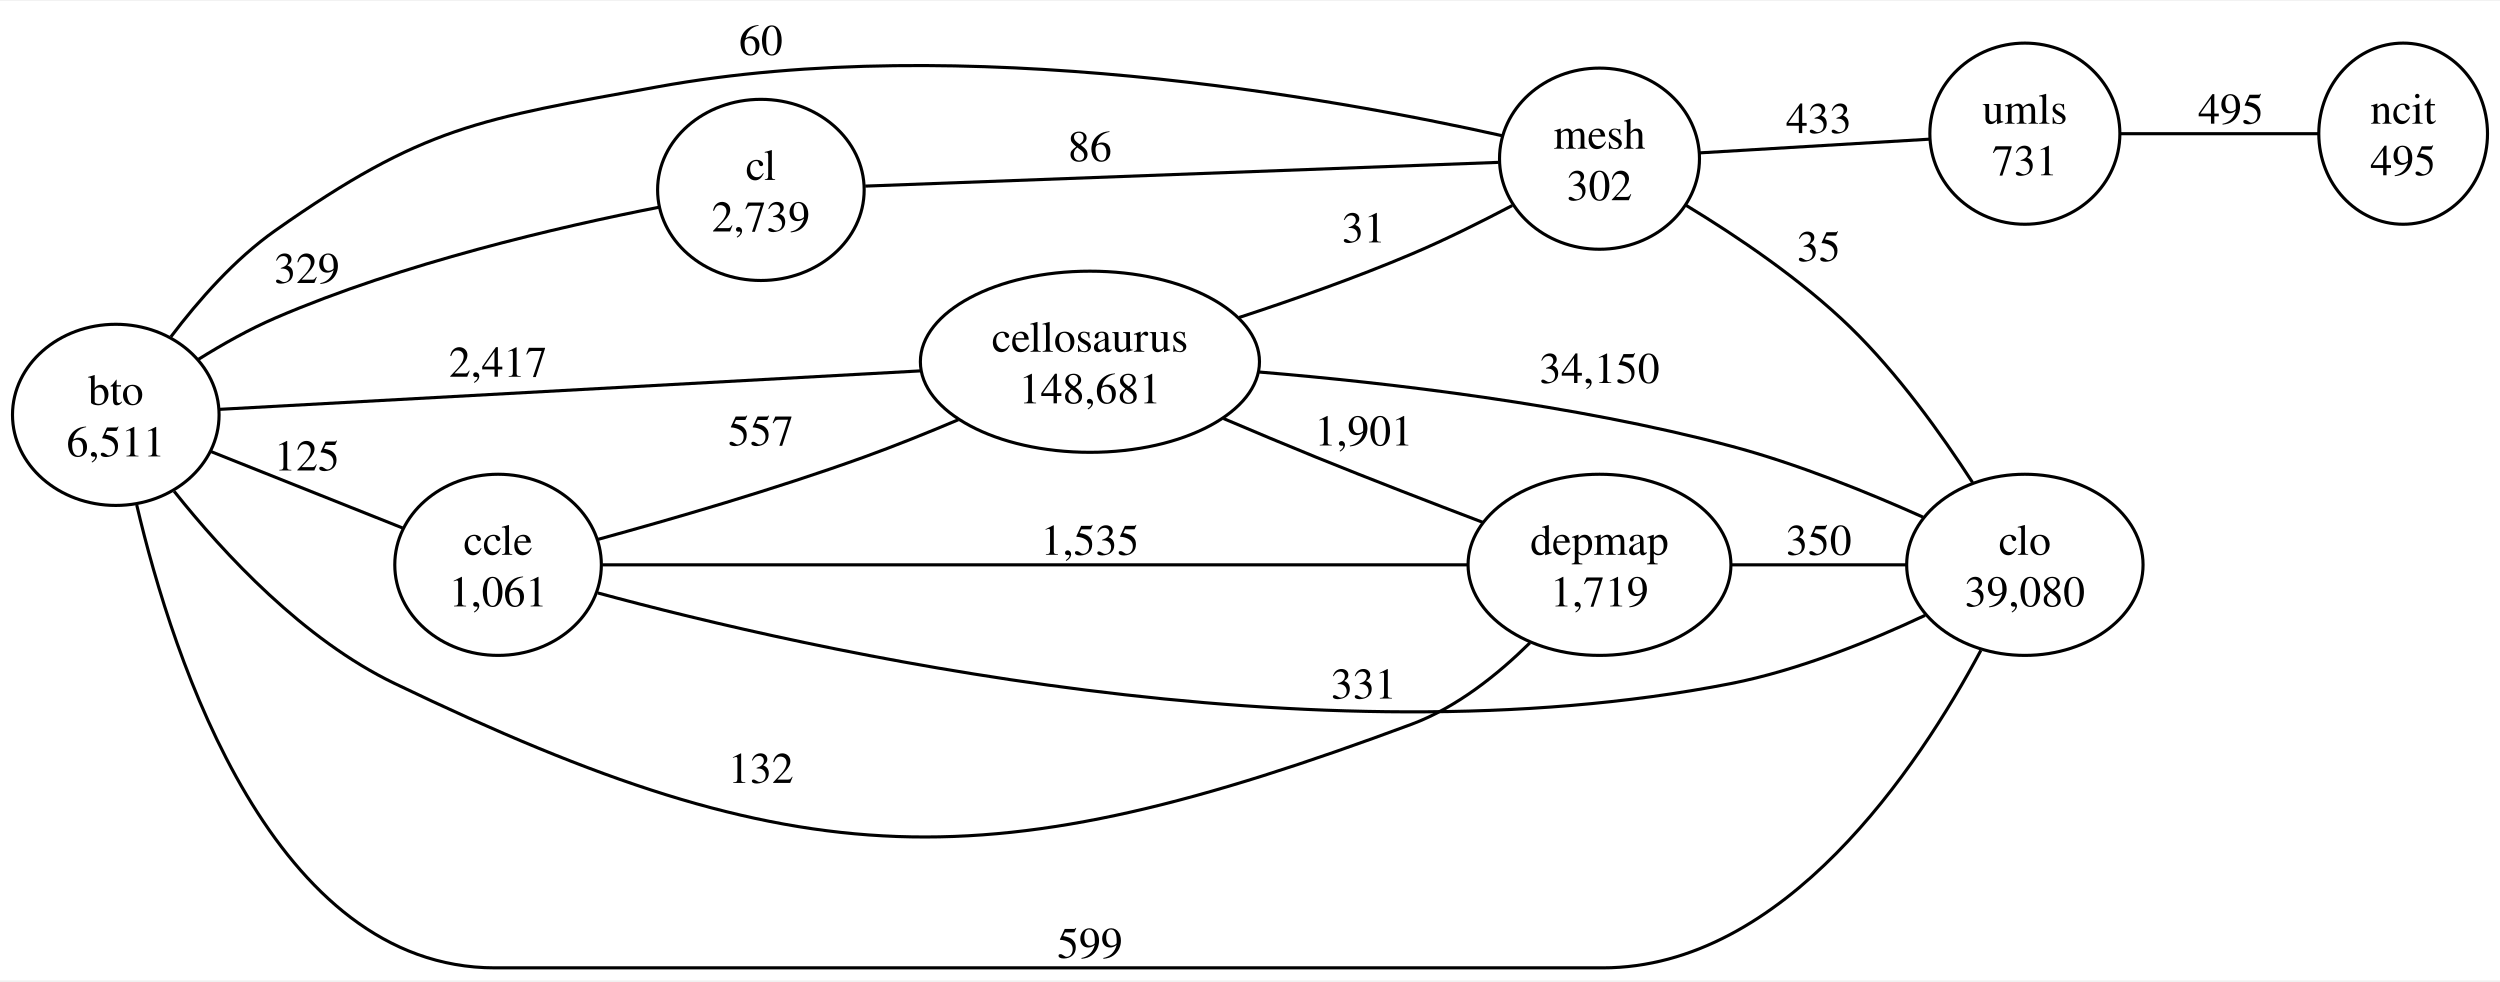
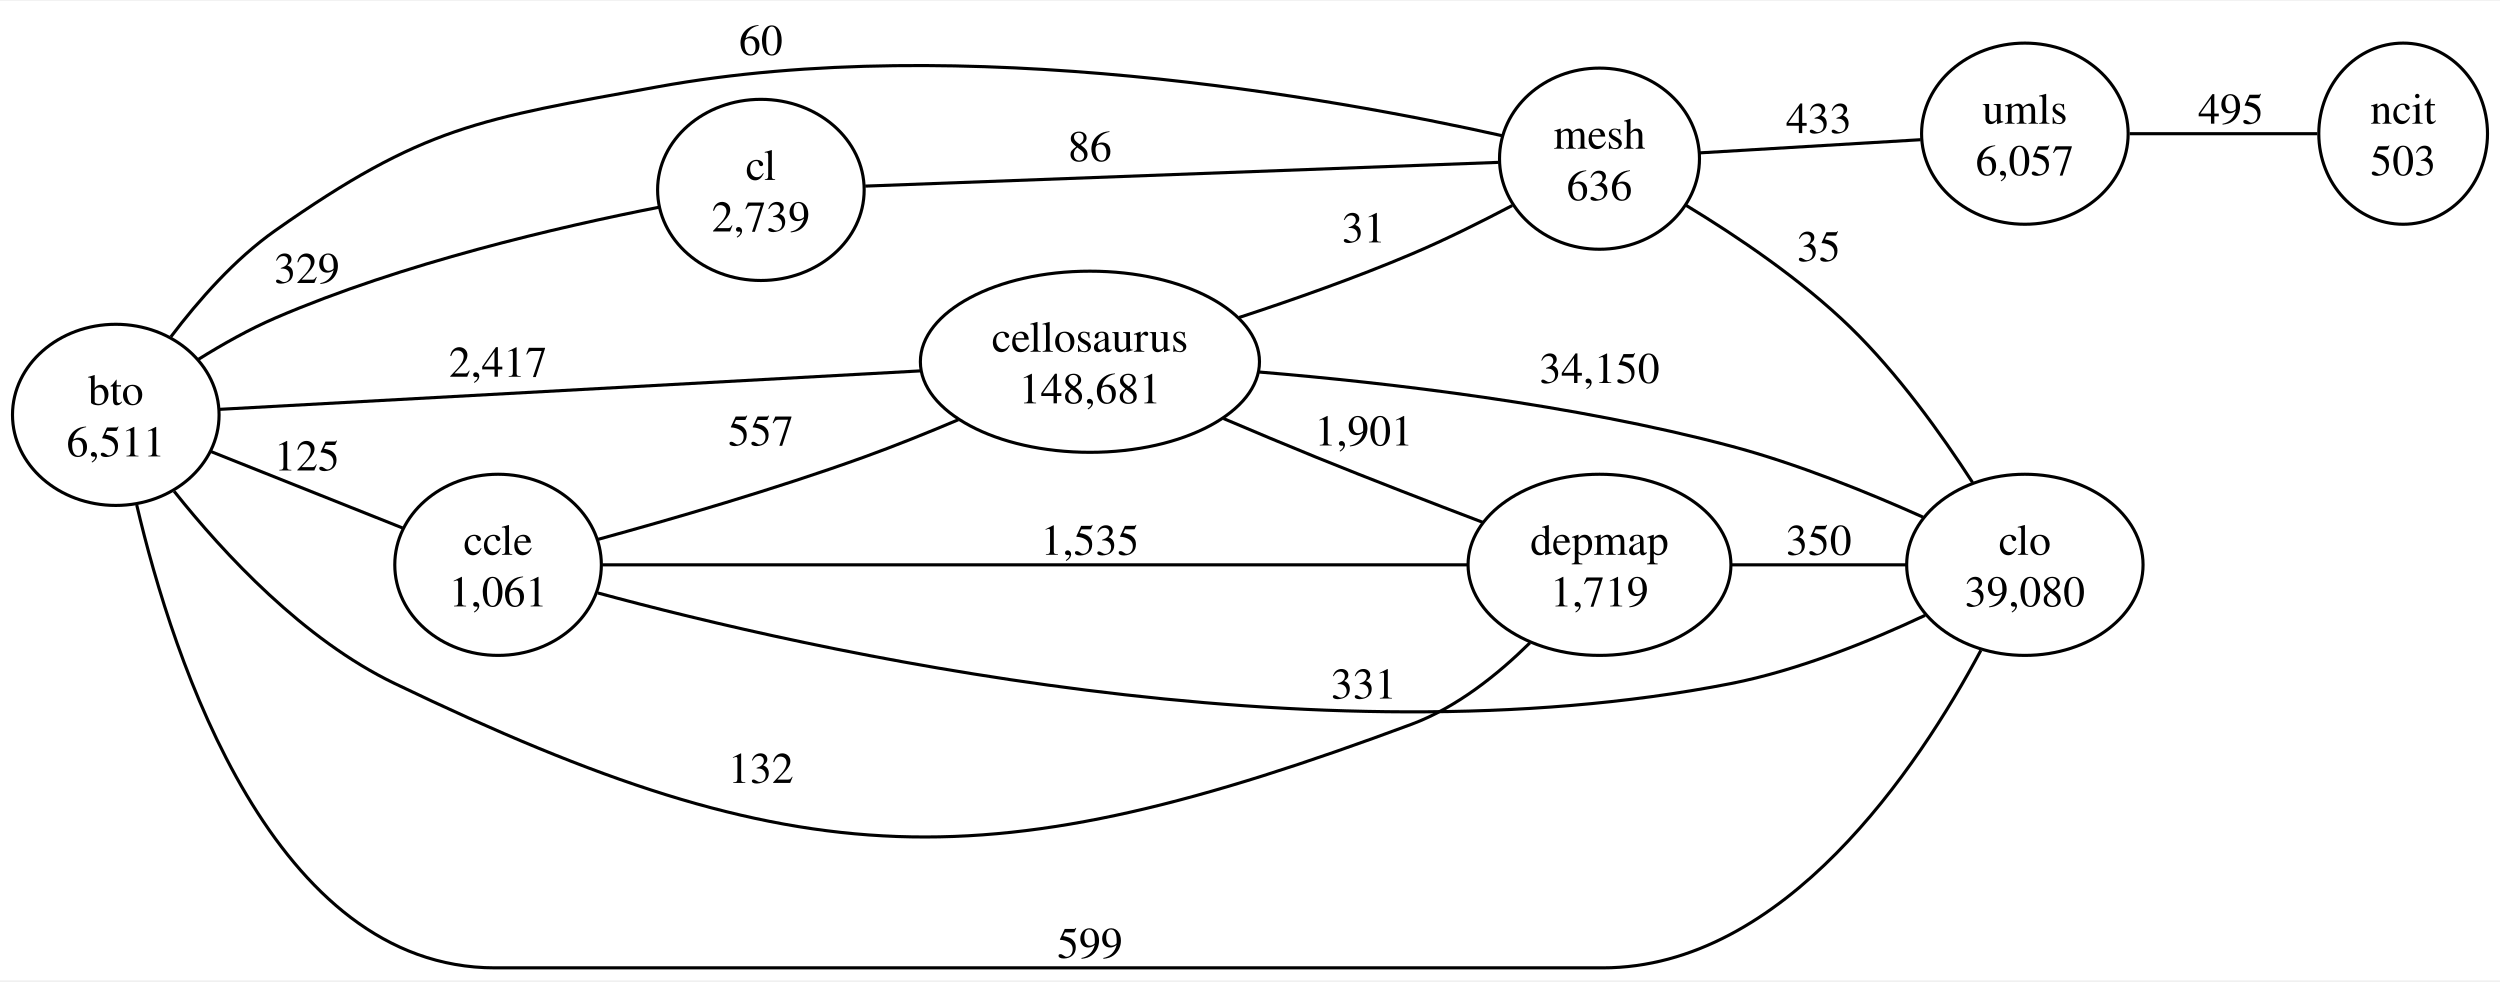
<svg xmlns="http://www.w3.org/2000/svg" width="800pt" height="314pt" viewBox="0.00 0.00 800.19 313.50">
  <g id="graph0" class="graph" transform="scale(1 1) rotate(0) translate(4 309.5)">
    <polygon fill="white" stroke="none" points="-4,4 -4,-309.5 796.19,-309.5 796.19,4 -4,4" />
    <g id="node1" class="node">
      <ellipse fill="none" stroke="black" cx="33.06" cy="-177" rx="33.06" ry="28.99" />
      <text text-anchor="middle" x="33.06" y="-180.2" font-family="Times,serif" font-size="14.00">bto</text>
      <text text-anchor="middle" x="33.06" y="-163.7" font-family="Times,serif" font-size="14.00">6,511</text>
    </g>
    <g id="node2" class="node">
      <ellipse fill="none" stroke="black" cx="239.54" cy="-249" rx="33.06" ry="28.99" />
      <text text-anchor="middle" x="239.54" y="-252.2" font-family="Times,serif" font-size="14.00">cl</text>
      <text text-anchor="middle" x="239.54" y="-235.7" font-family="Times,serif" font-size="14.00">2,739</text>
    </g>
    <g id="edge1" class="edge">
      <path fill="none" stroke="black" d="M59.5,-194.77C67.16,-199.55 75.76,-204.4 84.11,-208 124.87,-225.57 175,-237.19 206.87,-243.44" />
      <text text-anchor="middle" x="94.24" y="-219.2" font-family="Times,serif" font-size="14.00">329</text>
    </g>
    <g id="node3" class="node">
      <ellipse fill="none" stroke="black" cx="155.42" cy="-129" rx="33.06" ry="28.99" />
      <text text-anchor="middle" x="155.42" y="-132.2" font-family="Times,serif" font-size="14.00">ccle</text>
      <text text-anchor="middle" x="155.42" y="-115.7" font-family="Times,serif" font-size="14.00">1,061</text>
    </g>
    <g id="edge2" class="edge">
      <path fill="none" stroke="black" d="M63.5,-165.26C82.15,-157.82 106.19,-148.23 124.86,-140.79" />
      <text text-anchor="middle" x="94.24" y="-159.2" font-family="Times,serif" font-size="14.00">125</text>
    </g>
    <g id="node4" class="node">
      <ellipse fill="none" stroke="black" cx="344.86" cy="-194" rx="54.27" ry="28.99" />
      <text text-anchor="middle" x="344.86" y="-197.2" font-family="Times,serif" font-size="14.00">cellosaurus</text>
      <text text-anchor="middle" x="344.86" y="-180.7" font-family="Times,serif" font-size="14.00">148,681</text>
    </g>
    <g id="edge3" class="edge">
      <path fill="none" stroke="black" d="M66.34,-178.77C119.49,-181.69 225.98,-187.53 290.49,-191.07" />
      <text text-anchor="middle" x="155.42" y="-189.2" font-family="Times,serif" font-size="14.00">2,417</text>
    </g>
    <g id="node5" class="node">
      <ellipse fill="none" stroke="black" cx="507.96" cy="-129" rx="42.07" ry="28.99" />
      <text text-anchor="middle" x="507.96" y="-132.2" font-family="Times,serif" font-size="14.00">depmap</text>
      <text text-anchor="middle" x="507.96" y="-115.7" font-family="Times,serif" font-size="14.00">1,719</text>
    </g>
    <g id="edge4" class="edge">
      <path fill="none" stroke="black" d="M51.74,-152.53C67.75,-132.41 93.24,-105 122.36,-91 252.86,-28.26 312.18,-27.52 447.88,-78 462.23,-83.34 475.43,-93.9 485.69,-104.03" />
      <text text-anchor="middle" x="239.54" y="-59.2" font-family="Times,serif" font-size="14.00">132</text>
    </g>
    <g id="node6" class="node">
      <ellipse fill="none" stroke="black" cx="507.96" cy="-259" rx="32" ry="28.99" />
      <text text-anchor="middle" x="507.96" y="-262.2" font-family="Times,serif" font-size="14.00">mesh</text>
-       <text text-anchor="middle" x="507.96" y="-245.7" font-family="Times,serif" font-size="14.00">302</text>
+       <text text-anchor="middle" x="507.96" y="-245.7" font-family="Times,serif" font-size="14.00">636</text>
    </g>
    <g id="edge5" class="edge">
      <path fill="none" stroke="black" d="M50.71,-202C59.51,-213.63 71.15,-226.88 84.11,-236 131.62,-269.45 149.32,-271.61 206.48,-282 304.28,-299.78 422.43,-278.5 476.84,-266.34" />
      <text text-anchor="middle" x="239.54" y="-292.2" font-family="Times,serif" font-size="14.00">60</text>
    </g>
    <g id="node7" class="node">
      <ellipse fill="none" stroke="black" cx="644.11" cy="-129" rx="37.83" ry="28.99" />
      <text text-anchor="middle" x="644.11" y="-132.2" font-family="Times,serif" font-size="14.00">clo</text>
      <text text-anchor="middle" x="644.11" y="-115.7" font-family="Times,serif" font-size="14.00">39,080</text>
    </g>
    <g id="edge6" class="edge">
      <path fill="none" stroke="black" d="M39.76,-148.17C51.54,-98.01 83.63,0 154.42,0 154.42,0 154.42,0 508.96,0 567.12,0 609.81,-63.78 630.04,-101.64" />
      <text text-anchor="middle" x="344.86" y="-3.2" font-family="Times,serif" font-size="14.00">599</text>
    </g>
    <g id="edge7" class="edge">
      <path fill="none" stroke="black" d="M272.94,-250.22C324.53,-252.15 424.69,-255.91 475.61,-257.82" />
      <text text-anchor="middle" x="344.86" y="-258.2" font-family="Times,serif" font-size="14.00">86</text>
    </g>
    <g id="edge8" class="edge">
      <path fill="none" stroke="black" d="M187.31,-137.12C210.9,-143.58 244.1,-153.21 272.59,-163.5 282.47,-167.07 292.94,-171.29 302.73,-175.44" />
      <text text-anchor="middle" x="239.54" y="-167.2" font-family="Times,serif" font-size="14.00">557</text>
    </g>
    <g id="edge9" class="edge">
      <path fill="none" stroke="black" d="M188.77,-129C252.67,-129 394.98,-129 465.59,-129" />
      <text text-anchor="middle" x="344.86" y="-132.2" font-family="Times,serif" font-size="14.00">1,535</text>
    </g>
    <g id="edge10" class="edge">
      <path fill="none" stroke="black" d="M187.34,-120C254.13,-101.87 416.64,-64.82 550.03,-91 571.61,-95.24 594.5,-104.51 612.17,-112.83" />
      <text text-anchor="middle" x="432.51" y="-86.2" font-family="Times,serif" font-size="14.00">331</text>
    </g>
    <g id="edge11" class="edge">
      <path fill="none" stroke="black" d="M387.59,-175.83C397.26,-171.71 407.53,-167.4 417.13,-163.5 434.63,-156.4 454.18,-148.85 470.56,-142.62" />
      <text text-anchor="middle" x="432.51" y="-167.2" font-family="Times,serif" font-size="14.00">1,901</text>
    </g>
    <g id="edge12" class="edge">
      <path fill="none" stroke="black" d="M392.63,-208.18C410.18,-213.92 430.16,-220.98 447.88,-228.5 458.62,-233.05 470.07,-238.76 480.02,-244" />
      <text text-anchor="middle" x="432.51" y="-232.2" font-family="Times,serif" font-size="14.00">31</text>
    </g>
    <g id="edge13" class="edge">
      <path fill="none" stroke="black" d="M399.04,-190.71C440.67,-187.25 499.75,-180.35 550.03,-167 571.12,-161.4 593.8,-152.21 611.5,-144.27" />
      <text text-anchor="middle" x="507.96" y="-187.2" font-family="Times,serif" font-size="14.00">34,150</text>
    </g>
    <g id="edge14" class="edge">
      <path fill="none" stroke="black" d="M550.3,-129C568.16,-129 588.89,-129 606.22,-129" />
      <text text-anchor="middle" x="578.16" y="-132.2" font-family="Times,serif" font-size="14.00">350</text>
    </g>
    <g id="edge15" class="edge">
      <path fill="none" stroke="black" d="M535.67,-244.06C551.92,-234.21 572.52,-220.34 588.28,-205 603.44,-190.25 617.34,-170.88 627.35,-155.39" />
      <text text-anchor="middle" x="578.16" y="-226.2" font-family="Times,serif" font-size="14.00">35</text>
    </g>
    <g id="node8" class="node">
-       <ellipse fill="none" stroke="black" cx="644.11" cy="-267" rx="30.41" ry="28.99" />
+       <ellipse fill="none" stroke="black" cx="644.11" cy="-267" rx="33.06" ry="28.99" />
      <text text-anchor="middle" x="644.11" y="-270.2" font-family="Times,serif" font-size="14.00">umls</text>
-       <text text-anchor="middle" x="644.11" y="-253.7" font-family="Times,serif" font-size="14.00">731</text>
+       <text text-anchor="middle" x="644.11" y="-253.7" font-family="Times,serif" font-size="14.00">6,057</text>
    </g>
    <g id="edge16" class="edge">
-       <path fill="none" stroke="black" d="M540.07,-260.86C562.21,-262.18 591.77,-263.94 613.55,-265.24" />
+       <path fill="none" stroke="black" d="M540.07,-260.86C561.28,-262.12 589.3,-263.79 610.76,-265.07" />
      <text text-anchor="middle" x="578.16" y="-267.2" font-family="Times,serif" font-size="14.00">433</text>
    </g>
    <g id="node9" class="node">
      <ellipse fill="none" stroke="black" cx="765.19" cy="-267" rx="27" ry="28.99" />
      <text text-anchor="middle" x="765.19" y="-270.2" font-family="Times,serif" font-size="14.00">ncit</text>
-       <text text-anchor="middle" x="765.19" y="-253.7" font-family="Times,serif" font-size="14.00">495</text>
+       <text text-anchor="middle" x="765.19" y="-253.7" font-family="Times,serif" font-size="14.00">503</text>
    </g>
    <g id="edge17" class="edge">
-       <path fill="none" stroke="black" d="M674.85,-267C694.28,-267 719.41,-267 738.06,-267" />
+       <path fill="none" stroke="black" d="M677.65,-267C696.52,-267 719.98,-267 737.71,-267" />
      <text text-anchor="middle" x="710.07" y="-270.2" font-family="Times,serif" font-size="14.00">495</text>
    </g>
  </g>
</svg>
